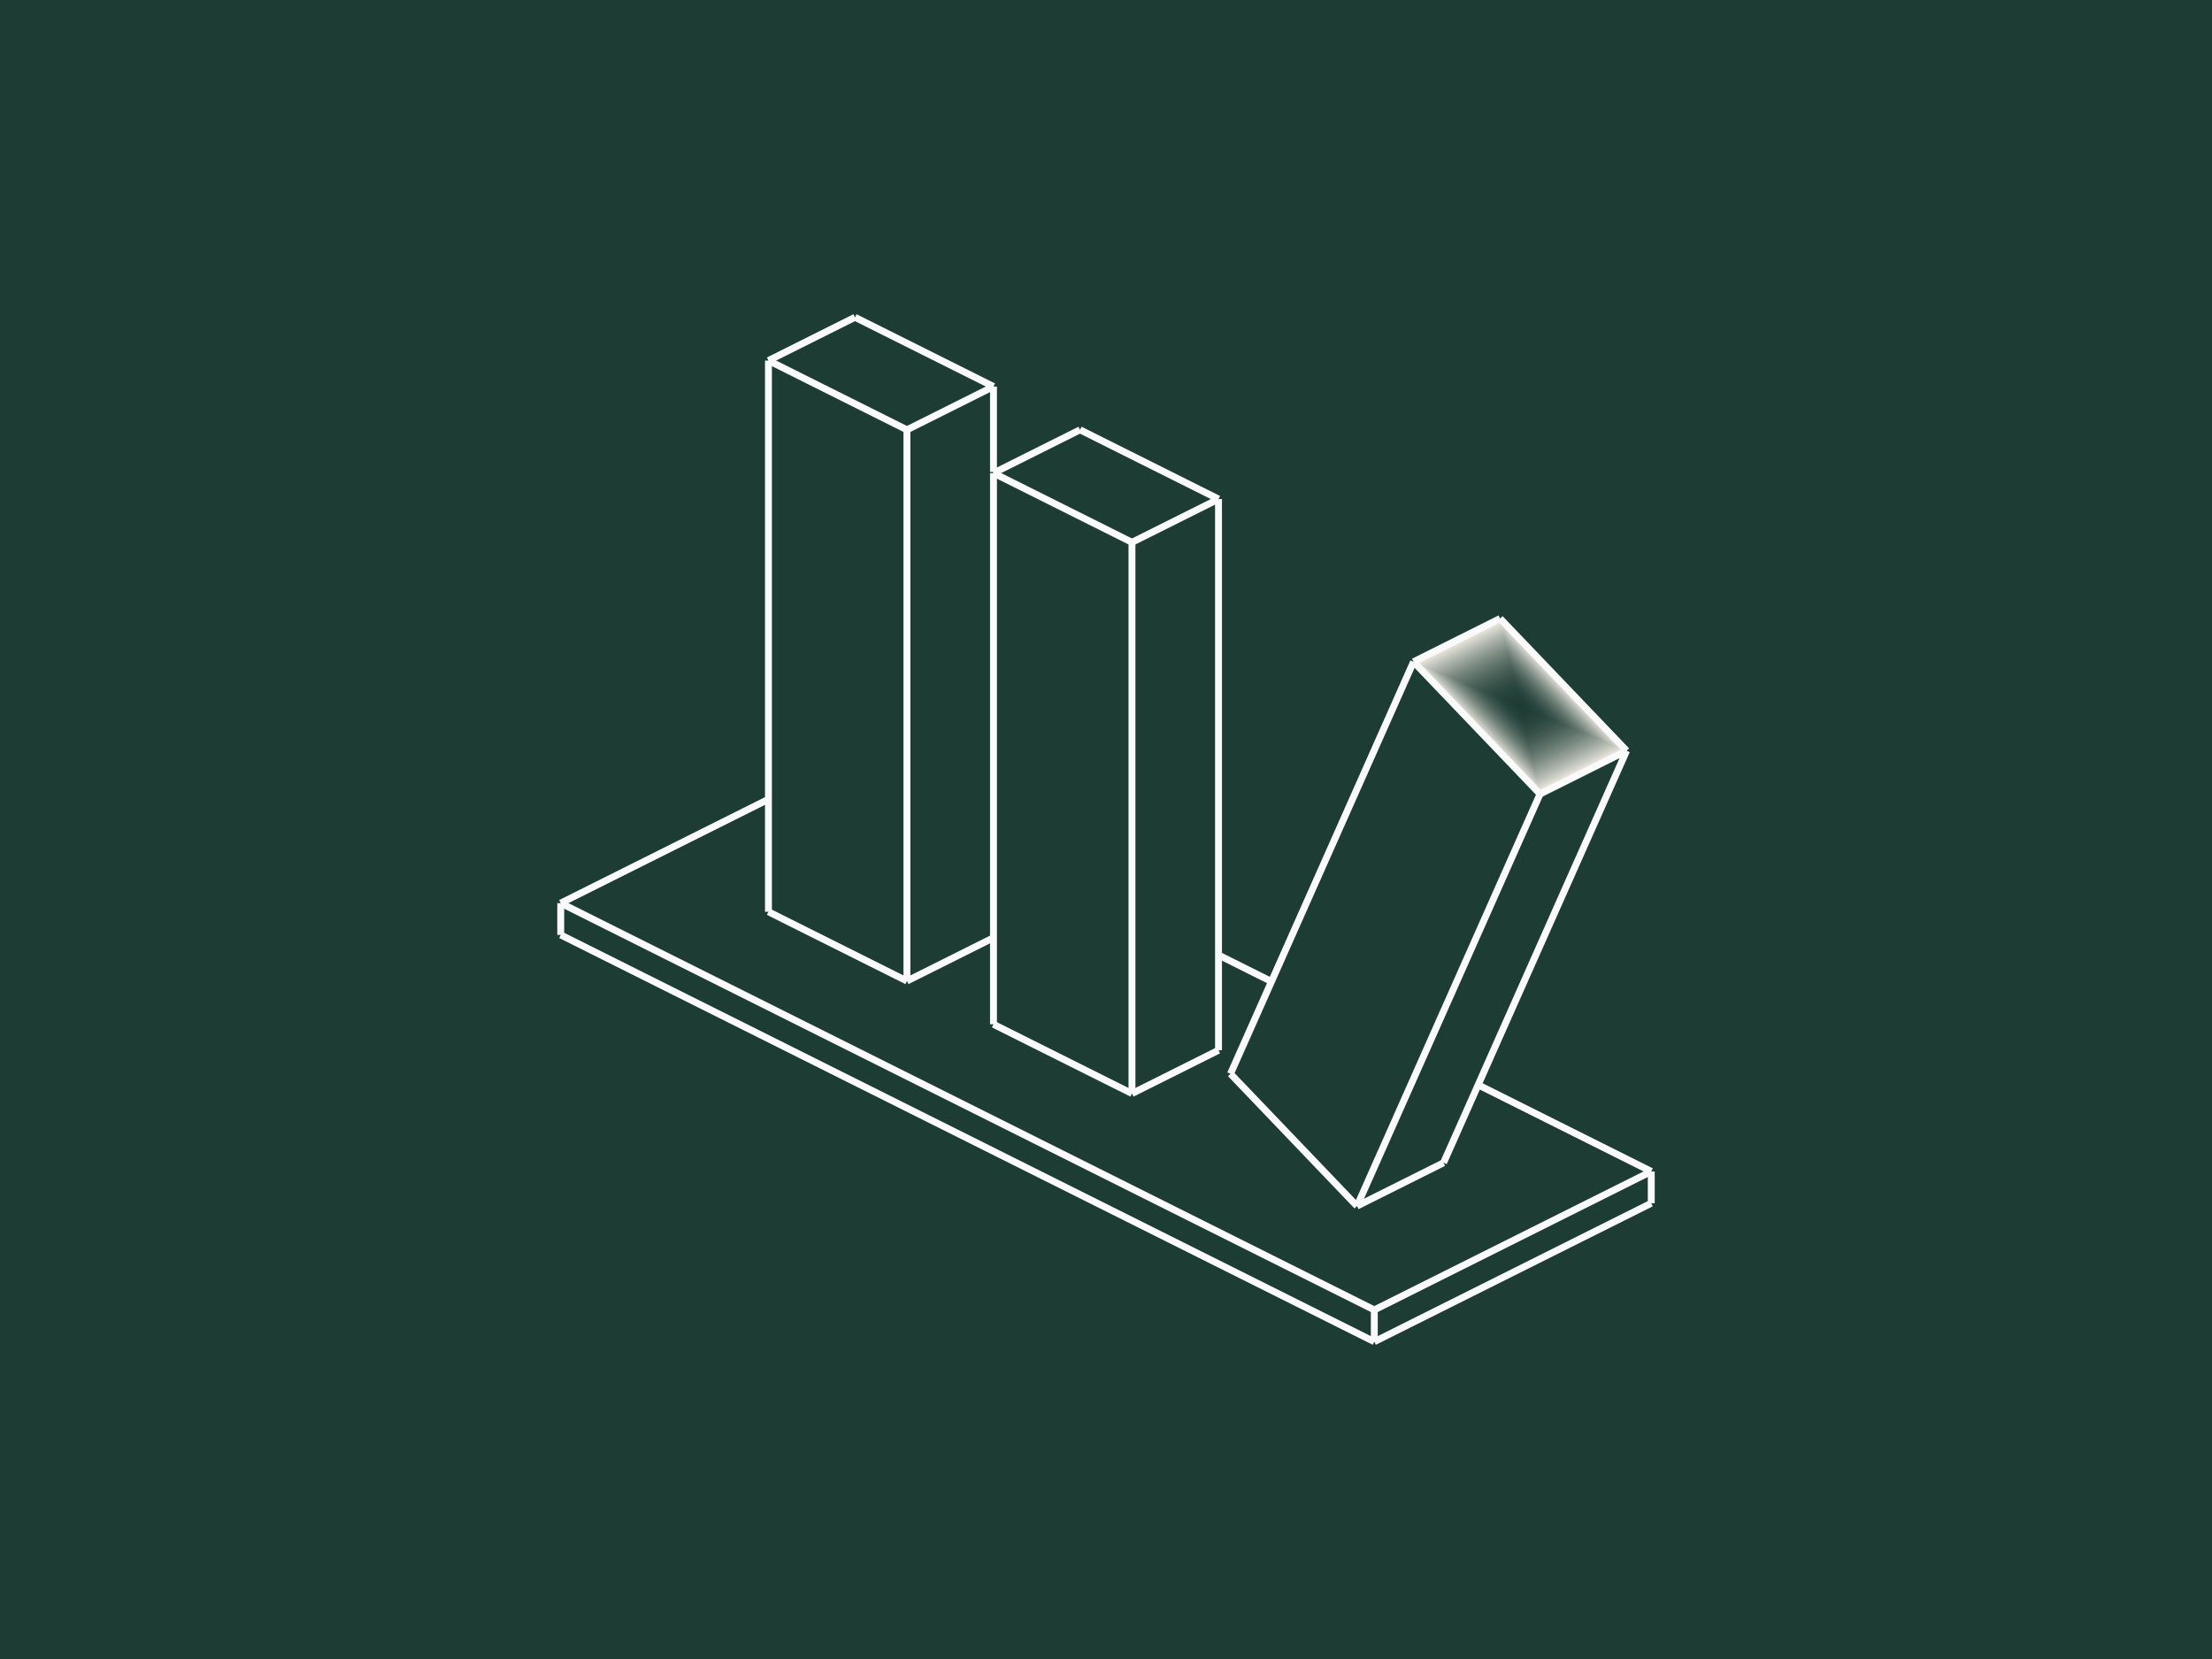
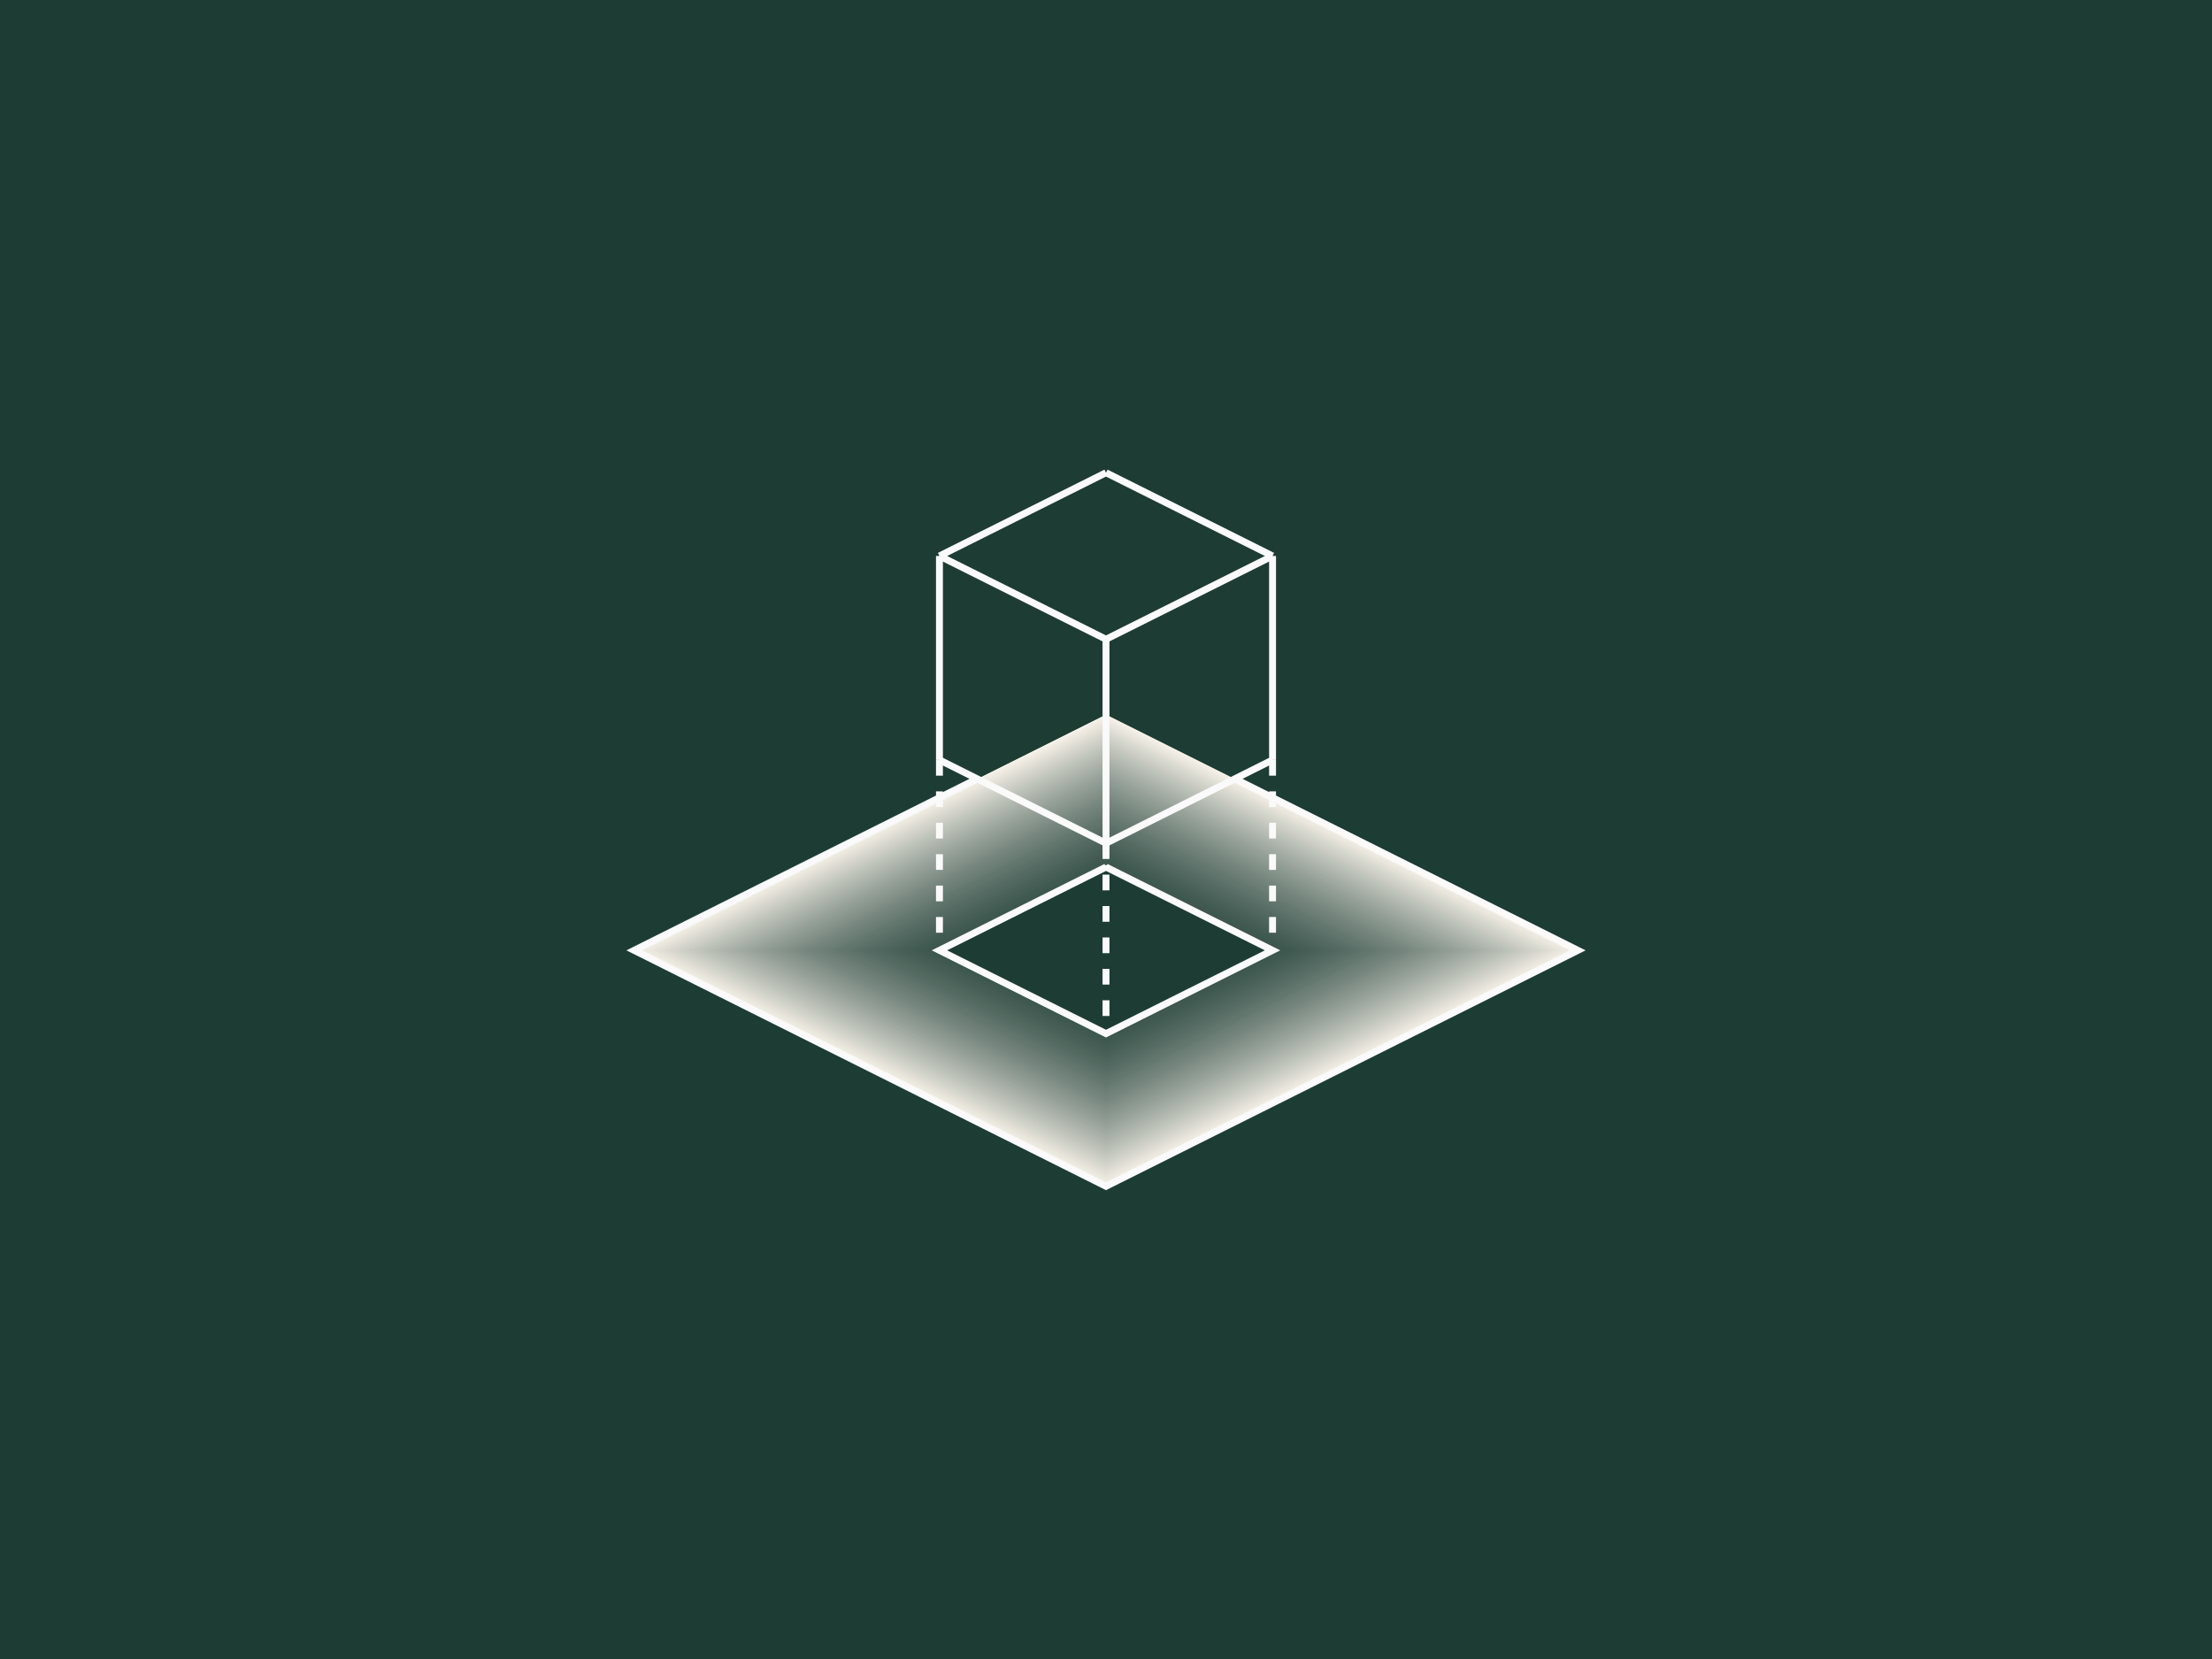
<svg xmlns="http://www.w3.org/2000/svg" width="3072" height="2304" viewBox="0 0 512 384">
  <rect width="512" height="384" fill="#1D3C34" />
  <svg x="64" y="0" width="384" height="384" viewBox="0 0 384 384">
    <defs>
      <mask id="iris-0" maskUnits="userSpaceOnUse" x="0" y="0" width="384" height="384" style="mask-type:luminance">
-         <path d="M283.219 143.163L263.186 153.179L292.468 183.788L312.501 173.771Z" fill="white" fill-rule="evenodd" />
-         <path d="M283.267 143.374L263.443 153.286L292.42 183.576L312.244 173.664Z" fill="rgb(250,250,250)" />
-         <path d="M283.315 143.586L263.699 153.394L292.372 183.364L311.988 173.556Z" fill="rgb(244,244,244)" />
-         <path d="M283.364 143.797L263.956 153.501L292.323 183.153L311.731 173.449Z" fill="rgb(239,239,239)" />
-         <path d="M283.412 144.009L264.213 153.608L292.275 182.941L311.474 173.342Z" fill="rgb(234,234,234)" />
-         <path d="M283.46 144.22L264.47 153.715L292.227 182.73L311.217 173.235Z" fill="rgb(229,229,229)" />
-         <path d="M283.508 144.432L264.727 153.823L292.179 182.518L310.96 173.127Z" fill="rgb(224,224,224)" />
-         <path d="M283.556 144.644L264.984 153.93L292.131 182.307L310.703 173.02Z" fill="rgb(219,219,219)" />
-         <path d="M283.604 144.855L265.241 154.037L292.083 182.095L310.447 172.913Z" fill="rgb(214,214,214)" />
-         <path d="M283.653 145.067L265.497 154.144L292.034 181.883L310.19 172.806Z" fill="rgb(209,209,209)" />
-         <path d="M283.701 145.278L265.754 154.252L291.986 181.672L309.933 172.698Z" fill="rgb(205,205,205)" />
-         <path d="M283.749 145.49L266.011 154.359L291.938 181.46L309.676 172.591Z" fill="rgb(200,200,200)" />
-         <path d="M283.797 145.702L266.268 154.466L291.89 181.249L309.419 172.484Z" fill="rgb(195,195,195)" />
-         <path d="M283.845 145.913L266.525 154.573L291.842 181.037L309.162 172.377Z" fill="rgb(191,191,191)" />
-         <path d="M283.894 146.125L266.782 154.681L291.794 180.825L308.905 172.27Z" fill="rgb(186,186,186)" />
-         <path d="M283.942 146.336L267.039 154.788L291.745 180.614L308.649 172.162Z" fill="rgb(182,182,182)" />
-         <path d="M283.99 146.548L267.295 154.895L291.697 180.402L308.392 172.055Z" fill="rgb(177,177,177)" />
-         <path d="M284.038 146.76L267.552 155.002L291.649 180.191L308.135 171.948Z" fill="rgb(173,173,173)" />
-         <path d="M284.086 146.971L267.809 155.11L291.601 179.979L307.878 171.841Z" fill="rgb(168,168,168)" />
-         <path d="M284.134 147.183L268.066 155.217L291.553 179.767L307.621 171.733Z" fill="rgb(164,164,164)" />
-         <path d="M284.183 147.394L268.323 155.324L291.505 179.556L307.364 171.626Z" fill="rgb(160,160,160)" />
-         <path d="M284.231 147.606L268.58 155.431L291.456 179.344L307.107 171.519Z" fill="rgb(156,156,156)" />
-         <path d="M284.279 147.817L268.836 155.539L291.408 179.133L306.851 171.412Z" fill="rgb(152,152,152)" />
-         <path d="M284.327 148.029L269.093 155.646L291.36 178.921L306.594 171.304Z" fill="rgb(147,147,147)" />
-         <path d="M284.375 148.241L269.35 155.753L291.312 178.71L306.337 171.197Z" fill="rgb(143,143,143)" />
-         <path d="M284.423 148.452L269.607 155.86L291.264 178.498L306.08 171.09Z" fill="rgb(139,139,139)" />
-         <path d="M284.472 148.664L269.864 155.968L291.216 178.286L305.823 170.983Z" fill="rgb(136,136,136)" />
-         <path d="M284.52 148.875L270.121 156.075L291.167 178.075L305.566 170.875Z" fill="rgb(132,132,132)" />
-         <path d="M284.568 149.087L270.378 156.182L291.119 177.863L305.309 170.768Z" fill="rgb(128,128,128)" />
-         <path d="M284.616 149.299L270.634 156.289L291.071 177.652L305.053 170.661Z" fill="rgb(124,124,124)" />
-         <path d="M284.664 149.51L270.891 156.397L291.023 177.44L304.796 170.554Z" fill="rgb(121,121,121)" />
-         <path d="M284.712 149.722L271.148 156.504L290.975 177.228L304.539 170.446Z" fill="rgb(117,117,117)" />
-         <path d="M284.761 149.933L271.405 156.611L290.926 177.017L304.282 170.339Z" fill="rgb(113,113,113)" />
-         <path d="M284.809 150.145L271.662 156.718L290.878 176.805L304.025 170.232Z" fill="rgb(110,110,110)" />
-         <path d="M284.857 150.357L271.919 156.826L290.83 176.594L303.768 170.125Z" fill="rgb(106,106,106)" />
-         <path d="M284.905 150.568L272.176 156.933L290.782 176.382L303.512 170.017Z" fill="rgb(103,103,103)" />
-         <path d="M284.953 150.78L272.432 157.04L290.734 176.17L303.255 169.91Z" fill="rgb(100,100,100)" />
-         <path d="M285.001 150.991L272.689 157.147L290.686 175.959L302.998 169.803Z" fill="rgb(96,96,96)" />
-         <path d="M285.05 151.203L272.946 157.255L290.637 175.747L302.741 169.696Z" fill="rgb(93,93,93)" />
-         <path d="M285.098 151.415L273.203 157.362L290.589 175.536L302.484 169.588Z" fill="rgb(90,90,90)" />
-         <path d="M285.146 151.626L273.46 157.469L290.541 175.324L302.227 169.481Z" fill="rgb(87,87,87)" />
-         <path d="M285.194 151.838L273.717 157.576L290.493 175.113L301.97 169.374Z" fill="rgb(84,84,84)" />
-         <path d="M285.242 152.049L273.974 157.684L290.445 174.901L301.714 169.267Z" fill="rgb(81,81,81)" />
-         <path d="M285.29 152.261L274.23 157.791L290.397 174.689L301.457 169.159Z" fill="rgb(78,78,78)" />
-         <path d="M285.339 152.472L274.487 157.898L290.348 174.478L301.2 169.052Z" fill="rgb(75,75,75)" />
-         <path d="M285.387 152.684L274.744 158.005L290.3 174.266L300.943 168.945Z" fill="rgb(72,72,72)" />
-         <path d="M285.435 152.896L275.001 158.113L290.252 174.055L300.686 168.838Z" fill="rgb(69,69,69)" />
-         <path d="M285.483 153.107L275.258 158.22L290.204 173.843L300.429 168.73Z" fill="rgb(66,66,66)" />
-         <path d="M285.531 153.319L275.515 158.327L290.156 173.631L300.172 168.623Z" fill="rgb(64,64,64)" />
-         <path d="M285.579 153.53L275.771 158.434L290.108 173.42L299.916 168.516Z" fill="rgb(61,61,61)" />
-         <path d="M285.628 153.742L276.028 158.542L290.059 173.208L299.659 168.409Z" fill="rgb(59,59,59)" />
-         <path d="M285.676 153.954L276.285 158.649L290.011 172.997L299.402 168.301Z" fill="rgb(56,56,56)" />
-         <path d="M285.724 154.165L276.542 158.756L289.963 172.785L299.145 168.194Z" fill="rgb(54,54,54)" />
-         <path d="M285.772 154.377L276.799 158.863L289.915 172.573L298.888 168.087Z" fill="rgb(51,51,51)" />
-         <path d="M285.82 154.588L277.056 158.971L289.867 172.362L298.631 167.98Z" fill="rgb(49,49,49)" />
-         <path d="M285.869 154.8L277.313 159.078L289.819 172.15L298.374 167.872Z" fill="rgb(47,47,47)" />
-         <path d="M285.917 155.012L277.569 159.185L289.77 171.939L298.118 167.765Z" fill="rgb(44,44,44)" />
-         <path d="M285.965 155.223L277.826 159.292L289.722 171.727L297.861 167.658Z" fill="rgb(42,42,42)" />
-         <path d="M286.013 155.435L278.083 159.4L289.674 171.515L297.604 167.551Z" fill="rgb(40,40,40)" />
-         <path d="M286.061 155.646L278.34 159.507L289.626 171.304L297.347 167.443Z" fill="rgb(38,38,38)" />
-         <path d="M286.109 155.858L278.597 159.614L289.578 171.092L297.09 167.336Z" fill="rgb(36,36,36)" />
-         <path d="M286.158 156.069L278.854 159.721L289.53 170.881L296.833 167.229Z" fill="rgb(34,34,34)" />
-         <path d="M286.206 156.281L279.111 159.829L289.481 170.669L296.577 167.122Z" fill="rgb(32,32,32)" />
-         <path d="M286.254 156.493L279.367 159.936L289.433 170.458L296.32 167.014Z" fill="rgb(30,30,30)" />
-         <path d="M286.302 156.704L279.624 160.043L289.385 170.246L296.063 166.907Z" fill="rgb(28,28,28)" />
-         <path d="M286.35 156.916L279.881 160.15L289.337 170.034L295.806 166.8Z" fill="rgb(27,27,27)" />
-         <path d="M286.398 157.127L280.138 160.258L289.289 169.823L295.549 166.693Z" fill="rgb(25,25,25)" />
-         <path d="M286.447 157.339L280.395 160.365L289.241 169.611L295.292 166.585Z" fill="rgb(23,23,23)" />
-         <path d="M286.495 157.551L280.652 160.472L289.192 169.4L295.035 166.478Z" fill="rgb(22,22,22)" />
-         <path d="M286.543 157.762L280.909 160.579L289.144 169.188L294.779 166.371Z" fill="rgb(20,20,20)" />
-         <path d="M286.591 157.974L281.165 160.687L289.096 168.976L294.522 166.264Z" fill="rgb(19,19,19)" />
-         <path d="M286.639 158.185L281.422 160.794L289.048 168.765L294.265 166.156Z" fill="rgb(17,17,17)" />
-         <path d="M286.687 158.397L281.679 160.901L289 168.553L294.008 166.049Z" fill="rgb(16,16,16)" />
-         <path d="M286.736 158.609L281.936 161.008L288.951 168.342L293.751 165.942Z" fill="rgb(15,15,15)" />
-         <path d="M286.784 158.82L282.193 161.116L288.903 168.13L293.494 165.835Z" fill="rgb(13,13,13)" />
-         <path d="M286.832 159.032L282.45 161.223L288.855 167.918L293.237 165.727Z" fill="rgb(12,12,12)" />
-         <path d="M286.88 159.243L282.706 161.33L288.807 167.707L292.981 165.62Z" fill="rgb(11,11,11)" />
-         <path d="M286.928 159.455L282.963 161.437L288.759 167.495L292.724 165.513Z" fill="rgb(10,10,10)" />
-         <path d="M286.976 159.666L283.22 161.545L288.711 167.284L292.467 165.406Z" fill="rgb(9,9,9)" />
-         <path d="M287.025 159.878L283.477 161.652L288.662 167.072L292.21 165.298Z" fill="rgb(8,8,8)" />
-         <path d="M287.073 160.09L283.734 161.759L288.614 166.861L291.953 165.191Z" fill="rgb(7,7,7)" />
-         <path d="M287.121 160.301L283.991 161.866L288.566 166.649L291.696 165.084Z" fill="rgb(6,6,6)" />
-         <path d="M287.169 160.513L284.248 161.974L288.518 166.437L291.439 164.977Z" fill="rgb(5,5,5)" />
-         <path d="M287.217 160.724L284.504 162.081L288.47 166.226L291.183 164.869Z" fill="rgb(5,5,5)" />
-         <path d="M287.265 160.936L284.761 162.188L288.422 166.014L290.926 164.762Z" fill="rgb(4,4,4)" />
-         <path d="M287.314 161.148L285.018 162.295L288.373 165.803L290.669 164.655Z" fill="rgb(3,3,3)" />
-         <path d="M287.362 161.359L285.275 162.403L288.325 165.591L290.412 164.548Z" fill="rgb(3,3,3)" />
-         <path d="M287.41 161.571L285.532 162.51L288.277 165.379L290.155 164.44Z" fill="rgb(2,2,2)" />
-         <path d="M287.458 161.782L285.789 162.617L288.229 165.168L289.898 164.333Z" fill="rgb(2,2,2)" />
-         <path d="M287.506 161.994L286.046 162.724L288.181 164.956L289.642 164.226Z" fill="rgb(1,1,1)" />
-         <path d="M287.555 162.206L286.302 162.832L288.133 164.745L289.385 164.119Z" fill="rgb(1,1,1)" />
-         <path d="M287.603 162.417L286.559 162.939L288.084 164.533L289.128 164.011Z" fill="rgb(1,1,1)" />
-         <path d="M287.651 162.629L286.816 163.046L288.036 164.321L288.871 163.904Z" fill="rgb(0,0,0)" />
-         <path d="M287.699 162.84L287.073 163.153L287.988 164.11L288.614 163.797Z" fill="rgb(0,0,0)" />
-         <path d="M287.747 163.052L287.33 163.261L287.94 163.898L288.357 163.69Z" fill="rgb(0,0,0)" />
-         <path d="M287.795 163.264L287.587 163.368L287.892 163.687L288.1 163.582Z" fill="rgb(0,0,0)" />
-         <path d="M287.844 163.475L287.844 163.475L287.844 163.475L287.844 163.475Z" fill="rgb(0,0,0)" />
+         <path d="M192 165.358L301.227 219.972L192 274.585L82.773 219.972ZM192 200.696L230.551 219.972L192 239.247L153.449 219.972Z" fill="white" fill-rule="evenodd" />
+         <path d="M192 165.927L300.089 219.972L192 274.016L83.911 219.972Z" fill="rgb(250,250,250)" />
+         <path d="M192 166.496L298.951 219.972L192 273.447L85.049 219.972Z" fill="rgb(244,244,244)" />
+         <path d="M192 167.065L297.813 219.972L192 272.878L86.187 219.972Z" fill="rgb(239,239,239)" />
+         <path d="M192 167.634L296.675 219.972L192 272.309L87.325 219.972Z" fill="rgb(234,234,234)" />
+         <path d="M192 168.203L295.538 219.972L192 271.741L88.462 219.972Z" fill="rgb(229,229,229)" />
+         <path d="M192 168.772L294.4 219.972L192 271.172L89.6 219.972Z" fill="rgb(224,224,224)" />
+         <path d="M192 169.341L293.262 219.972L192 270.603L90.738 219.972Z" fill="rgb(219,219,219)" />
+         <path d="M192 169.91L292.124 219.972L192 270.034L91.876 219.972Z" fill="rgb(214,214,214)" />
+         <path d="M192 170.478L290.987 219.972L192 269.465L93.013 219.972Z" fill="rgb(209,209,209)" />
+         <path d="M192 171.047L289.849 219.972L192 268.896L94.151 219.972Z" fill="rgb(205,205,205)" />
+         <path d="M192 171.616L288.711 219.972L192 268.327L95.289 219.972Z" fill="rgb(200,200,200)" />
+         <path d="M192 172.185L287.573 219.972L192 267.758L96.427 219.972Z" fill="rgb(195,195,195)" />
+         <path d="M192 172.754L286.435 219.972L192 267.189L97.565 219.972Z" fill="rgb(191,191,191)" />
+         <path d="M192 173.323L285.298 219.972L192 266.621L98.702 219.972Z" fill="rgb(186,186,186)" />
+         <path d="M192 173.892L284.16 219.972L192 266.052L99.84 219.972Z" fill="rgb(182,182,182)" />
+         <path d="M192 174.461L283.022 219.972L192 265.483L100.978 219.972Z" fill="rgb(177,177,177)" />
+         <path d="M192 175.03L281.884 219.972L192 264.914L102.116 219.972Z" fill="rgb(173,173,173)" />
+         <path d="M192 175.598L280.747 219.972L192 264.345L103.253 219.972Z" fill="rgb(168,168,168)" />
+         <path d="M192 176.167L279.609 219.972L192 263.776L104.391 219.972Z" fill="rgb(164,164,164)" />
+         <path d="M192 176.736L278.471 219.972L192 263.207L105.529 219.972Z" fill="rgb(160,160,160)" />
+         <path d="M192 177.305L277.333 219.972L192 262.638L106.667 219.972Z" fill="rgb(156,156,156)" />
+         <path d="M192 177.874L276.195 219.972L192 262.069L107.805 219.972Z" fill="rgb(152,152,152)" />
+         <path d="M192 178.443L275.058 219.972L192 261.501L108.942 219.972Z" fill="rgb(147,147,147)" />
+         <path d="M192 179.012L273.92 219.972L192 260.932L110.08 219.972Z" fill="rgb(143,143,143)" />
+         <path d="M192 179.581L272.782 219.972L192 260.363L111.218 219.972Z" fill="rgb(139,139,139)" />
+         <path d="M192 180.15L271.644 219.972L192 259.794L112.356 219.972Z" fill="rgb(136,136,136)" />
+         <path d="M192 180.718L270.507 219.972L192 259.225L113.493 219.972Z" fill="rgb(132,132,132)" />
+         <path d="M192 181.287L269.369 219.972L192 258.656L114.631 219.972Z" fill="rgb(128,128,128)" />
+         <path d="M192 181.856L268.231 219.972L192 258.087L115.769 219.972Z" fill="rgb(124,124,124)" />
+         <path d="M192 182.425L267.093 219.972L192 257.518L116.907 219.972Z" fill="rgb(121,121,121)" />
+         <path d="M192 182.994L265.955 219.972L192 256.949L118.045 219.972Z" fill="rgb(117,117,117)" />
+         <path d="M192 183.563L264.818 219.972L192 256.381L119.182 219.972Z" fill="rgb(113,113,113)" />
+         <path d="M192 184.132L263.68 219.972L192 255.812L120.32 219.972Z" fill="rgb(110,110,110)" />
+         <path d="M192 184.701L262.542 219.972L192 255.243L121.458 219.972Z" fill="rgb(106,106,106)" />
+         <path d="M192 185.27L261.404 219.972L192 254.674L122.596 219.972Z" fill="rgb(103,103,103)" />
+         <path d="M192 185.838L260.267 219.972L192 254.105L123.733 219.972Z" fill="rgb(100,100,100)" />
+         <path d="M192 186.407L259.129 219.972L192 253.536L124.871 219.972Z" fill="rgb(96,96,96)" />
+         <path d="M192 186.976L257.991 219.972L192 252.967L126.009 219.972Z" fill="rgb(93,93,93)" />
+         <path d="M192 187.545L256.853 219.972L192 252.398L127.147 219.972Z" fill="rgb(90,90,90)" />
+         <path d="M192 188.114L255.715 219.972L192 251.829L128.285 219.972Z" fill="rgb(87,87,87)" />
+         <path d="M192 188.683L254.578 219.972L192 251.261L129.422 219.972Z" fill="rgb(84,84,84)" />
+         <path d="M192 189.252L253.44 219.972L192 250.692L130.56 219.972Z" fill="rgb(81,81,81)" />
+         <path d="M192 189.821L252.302 219.972L192 250.123L131.698 219.972Z" fill="rgb(78,78,78)" />
+         <path d="M192 190.39L251.164 219.972L192 249.554L132.836 219.972Z" fill="rgb(75,75,75)" />
+         <path d="M192 190.958L250.027 219.972L192 248.985L133.973 219.972Z" fill="rgb(72,72,72)" />
+         <path d="M192 191.527L248.889 219.972L192 248.416L135.111 219.972Z" fill="rgb(69,69,69)" />
+         <path d="M192 192.096L247.751 219.972L192 247.847L136.249 219.972Z" fill="rgb(66,66,66)" />
+         <path d="M192 192.665L246.613 219.972L192 247.278L137.387 219.972Z" fill="rgb(64,64,64)" />
+         <path d="M192 193.234L245.475 219.972L192 246.709L138.525 219.972Z" fill="rgb(61,61,61)" />
+         <path d="M192 193.803L244.338 219.972L192 246.141L139.662 219.972Z" fill="rgb(59,59,59)" />
+         <path d="M192 194.372L243.2 219.972L192 245.572L140.8 219.972Z" fill="rgb(56,56,56)" />
+         <path d="M192 194.941L242.062 219.972L192 245.003L141.938 219.972Z" fill="rgb(54,54,54)" />
+         <path d="M192 195.51L240.924 219.972L192 244.434L143.076 219.972Z" fill="rgb(51,51,51)" />
+         <path d="M192 196.078L239.787 219.972L192 243.865L144.213 219.972Z" fill="rgb(49,49,49)" />
+         <path d="M192 196.647L238.649 219.972L192 243.296L145.351 219.972Z" fill="rgb(47,47,47)" />
+         <path d="M192 197.216L237.511 219.972L192 242.727L146.489 219.972Z" fill="rgb(44,44,44)" />
+         <path d="M192 197.785L236.373 219.972L192 242.158L147.627 219.972Z" fill="rgb(42,42,42)" />
+         <path d="M192 198.354L235.235 219.972L192 241.59L148.765 219.972Z" fill="rgb(40,40,40)" />
+         <path d="M192 198.923L234.098 219.972L192 241.021L149.902 219.972Z" fill="rgb(38,38,38)" />
+         <path d="M192 199.492L232.96 219.972L192 240.452L151.04 219.972Z" fill="rgb(36,36,36)" />
+         <path d="M192 200.061L231.822 219.972L192 239.883L152.178 219.972Z" fill="rgb(34,34,34)" />
+         <path d="M192 200.63L230.684 219.972L192 239.314L153.316 219.972Z" fill="rgb(32,32,32)" />
+         <path d="M192 201.198L229.547 219.972L192 238.745L154.453 219.972Z" fill="rgb(30,30,30)" />
+         <path d="M192 201.767L228.409 219.972L192 238.176L155.591 219.972Z" fill="rgb(28,28,28)" />
+         <path d="M192 202.336L227.271 219.972L192 237.607L156.729 219.972Z" fill="rgb(27,27,27)" />
+         <path d="M192 202.905L226.133 219.972L192 237.038L157.867 219.972Z" fill="rgb(25,25,25)" />
+         <path d="M192 203.474L224.996 219.972L192 236.47L159.004 219.972Z" fill="rgb(23,23,23)" />
+         <path d="M192 204.043L223.858 219.972L192 235.901L160.142 219.972Z" fill="rgb(22,22,22)" />
+         <path d="M192 204.612L222.72 219.972L192 235.332L161.28 219.972Z" fill="rgb(20,20,20)" />
+         <path d="M192 205.181L221.582 219.972L192 234.763L162.418 219.972Z" fill="rgb(19,19,19)" />
+         <path d="M192 205.75L220.444 219.972L192 234.194L163.556 219.972Z" fill="rgb(17,17,17)" />
+         <path d="M192 206.318L219.307 219.972L192 233.625L164.693 219.972Z" fill="rgb(16,16,16)" />
+         <path d="M192 206.887L218.169 219.972L192 233.056L165.831 219.972Z" fill="rgb(15,15,15)" />
+         <path d="M192 207.456L217.031 219.972L192 232.487L166.969 219.972Z" fill="rgb(13,13,13)" />
+         <path d="M192 208.025L215.893 219.972L192 231.918L168.107 219.972Z" fill="rgb(12,12,12)" />
+         <path d="M192 208.594L214.756 219.972L192 231.35L169.244 219.972Z" fill="rgb(11,11,11)" />
+         <path d="M192 209.163L213.618 219.972L192 230.781L170.382 219.972Z" fill="rgb(10,10,10)" />
+         <path d="M192 209.732L212.48 219.972L192 230.212L171.52 219.972Z" fill="rgb(9,9,9)" />
+         <path d="M192 210.301L211.342 219.972L192 229.643L172.658 219.972Z" fill="rgb(8,8,8)" />
+         <path d="M192 210.87L210.204 219.972L192 229.074L173.796 219.972Z" fill="rgb(7,7,7)" />
+         <path d="M192 211.438L209.067 219.972L192 228.505L174.933 219.972Z" fill="rgb(6,6,6)" />
+         <path d="M192 212.007L207.929 219.972L192 227.936L176.071 219.972Z" fill="rgb(5,5,5)" />
+         <path d="M192 212.576L206.791 219.972L192 227.367L177.209 219.972Z" fill="rgb(5,5,5)" />
+         <path d="M192 213.145L205.653 219.972L192 226.798L178.347 219.972Z" fill="rgb(4,4,4)" />
+         <path d="M192 213.714L204.516 219.972L192 226.23L179.484 219.972Z" fill="rgb(3,3,3)" />
+         <path d="M192 214.283L203.378 219.972L192 225.661L180.622 219.972Z" fill="rgb(3,3,3)" />
+         <path d="M192 214.852L202.24 219.972L192 225.092L181.76 219.972Z" fill="rgb(2,2,2)" />
+         <path d="M192 215.421L201.102 219.972L192 224.523L182.898 219.972Z" fill="rgb(2,2,2)" />
+         <path d="M192 215.99L199.964 219.972L192 223.954L184.036 219.972Z" fill="rgb(1,1,1)" />
+         <path d="M192 216.558L198.827 219.972L192 223.385L185.173 219.972Z" fill="rgb(1,1,1)" />
+         <path d="M192 217.127L197.689 219.972L192 222.816L186.311 219.972Z" fill="rgb(1,1,1)" />
+         <path d="M192 217.696L196.551 219.972L192 222.247L187.449 219.972Z" fill="rgb(0,0,0)" />
+         <path d="M192 218.265L195.413 219.972L192 221.678L188.587 219.972Z" fill="rgb(0,0,0)" />
+         <path d="M192 218.834L194.276 219.972L192 221.11L189.724 219.972Z" fill="rgb(0,0,0)" />
+         <path d="M192 219.403L193.138 219.972L192 220.541L190.862 219.972Z" fill="rgb(0,0,0)" />
+         <path d="M192 219.972L192 219.972L192 219.972L192 219.972Z" fill="rgb(0,0,0)" />
+         <path d="M192 200.696L230.551 219.972L192 239.247L153.449 219.972Z" fill="black" />
      </mask>
    </defs>
-     <path d="M283.219 143.163L263.186 153.179L292.468 183.788L312.501 173.771Z" fill="#F6F1E8" fill-rule="evenodd" mask="url(#iris-0)" />
+     <path d="M192 165.358L301.227 219.972L192 274.585L82.773 219.972ZM192 200.696L230.551 219.972L192 239.247L153.449 219.972Z" fill="#F6F1E8" fill-rule="evenodd" mask="url(#iris-0)" />
    <g fill="none" stroke="#FAFAFA" stroke-linejoin="miter" stroke-linecap="butt">
      <g opacity="0.35" />
      <g>
-         <path d="M318.21 278.505L254.103 310.558" stroke-width="1.6" />
-         <path d="M254.103 310.558L65.79 216.402" stroke-width="1.6" />
-         <path d="M217.884 220.981L230.223 227.151" stroke-width="1.6" />
-         <path d="M277.972 251.025L318.21 271.144" stroke-width="1.6" />
-         <path d="M318.21 271.144L318.21 278.505" stroke-width="1.6" />
-         <path d="M318.21 271.144L254.103 303.198" stroke-width="1.6" />
-         <path d="M254.103 303.198L254.103 310.558" stroke-width="1.6" />
-         <path d="M254.103 303.198L65.79 209.041" stroke-width="1.6" />
-         <path d="M65.79 209.041L65.79 216.402" stroke-width="1.6" />
-         <path d="M65.79 209.041L113.87 185.001" stroke-width="1.6" />
-         <path d="M165.957 217.054L145.923 227.071" stroke-width="1.6" />
-         <path d="M145.923 227.071L113.87 211.044" stroke-width="1.6" />
-         <path d="M133.903 73.442L165.957 89.468" stroke-width="1.6" />
-         <path d="M165.957 89.468L165.957 109.235" stroke-width="1.6" />
-         <path d="M165.957 89.468L145.923 99.485" stroke-width="1.6" />
-         <path d="M145.923 99.485L145.923 227.071" stroke-width="1.6" />
-         <path d="M145.923 99.485L113.87 83.458" stroke-width="1.6" />
-         <path d="M113.87 83.458L113.87 211.044" stroke-width="1.6" />
-         <path d="M113.87 83.458L133.903 73.442" stroke-width="1.6" />
-         <path d="M218.043 243.098L198.01 253.114" stroke-width="1.6" />
-         <path d="M198.01 253.114L165.957 237.088" stroke-width="1.6" />
-         <path d="M185.99 99.485L218.043 115.512" stroke-width="1.6" />
-         <path d="M218.043 115.512L218.043 243.098" stroke-width="1.6" />
-         <path d="M218.043 115.512L198.01 125.528" stroke-width="1.6" />
-         <path d="M198.01 125.528L198.01 253.114" stroke-width="1.6" />
-         <path d="M198.01 125.528L165.957 109.502" stroke-width="1.6" />
-         <path d="M165.957 109.502L165.957 237.088" stroke-width="1.6" />
-         <path d="M165.957 109.502L185.99 99.485" stroke-width="1.6" />
-         <path d="M270.13 269.141L250.097 279.158" stroke-width="1.6" />
-         <path d="M250.097 279.158L220.815 248.549" stroke-width="1.6" />
-         <path d="M283.219 143.163L312.501 173.771" stroke-width="1.6" />
-         <path d="M312.501 173.771L270.13 269.141" stroke-width="1.6" />
-         <path d="M312.501 173.771L292.468 183.788" stroke-width="1.6" />
-         <path d="M292.468 183.788L250.097 279.158" stroke-width="1.6" />
-         <path d="M292.468 183.788L263.186 153.179" stroke-width="1.6" />
-         <path d="M263.186 153.179L220.815 248.549" stroke-width="1.6" />
-         <path d="M263.186 153.179L283.219 143.163" stroke-width="1.6" />
+         <path d="M230.551 175.905L192 195.18" stroke-width="1.6" />
+         <path d="M192 195.18L153.449 175.905" stroke-width="1.6" />
+         <path d="M192 109.415L230.551 128.69" stroke-width="1.6" />
+         <path d="M230.551 128.69L230.551 175.905" stroke-width="1.6" />
+         <path d="M230.551 128.69L192 147.966" stroke-width="1.6" />
+         <path d="M192 147.966L192 195.18" stroke-width="1.6" />
+         <path d="M192 147.966L153.449 128.69" stroke-width="1.6" />
+         <path d="M153.449 128.69L153.449 175.905" stroke-width="1.6" />
+         <path d="M153.449 128.69L192 109.415" stroke-width="1.6" />
+         <path d="M192 195.337L192 200.696" stroke-width="1.6" stroke-dasharray="3.635 3.635" stroke-dashoffset="2.362" />
+         <path d="M230.551 175.905L230.551 219.972" stroke-width="1.6" stroke-dasharray="3.635 3.635" />
+         <path d="M192 195.18L192 239.247" stroke-width="1.6" stroke-dasharray="3.635 3.635" />
+         <path d="M153.449 175.905L153.449 219.972" stroke-width="1.6" stroke-dasharray="3.635 3.635" />
      </g>
-       <g />
+       <g>
+         <path d="M221.984 180.35L301.227 219.972L192 274.585L82.773 219.972L162.016 180.35" stroke-width="1.6" />
+         <path d="M192 200.696L230.551 219.972L192 239.247L153.449 219.972L192 200.696" stroke-width="1.6" />
+       </g>
    </g>
  </svg>
</svg>
